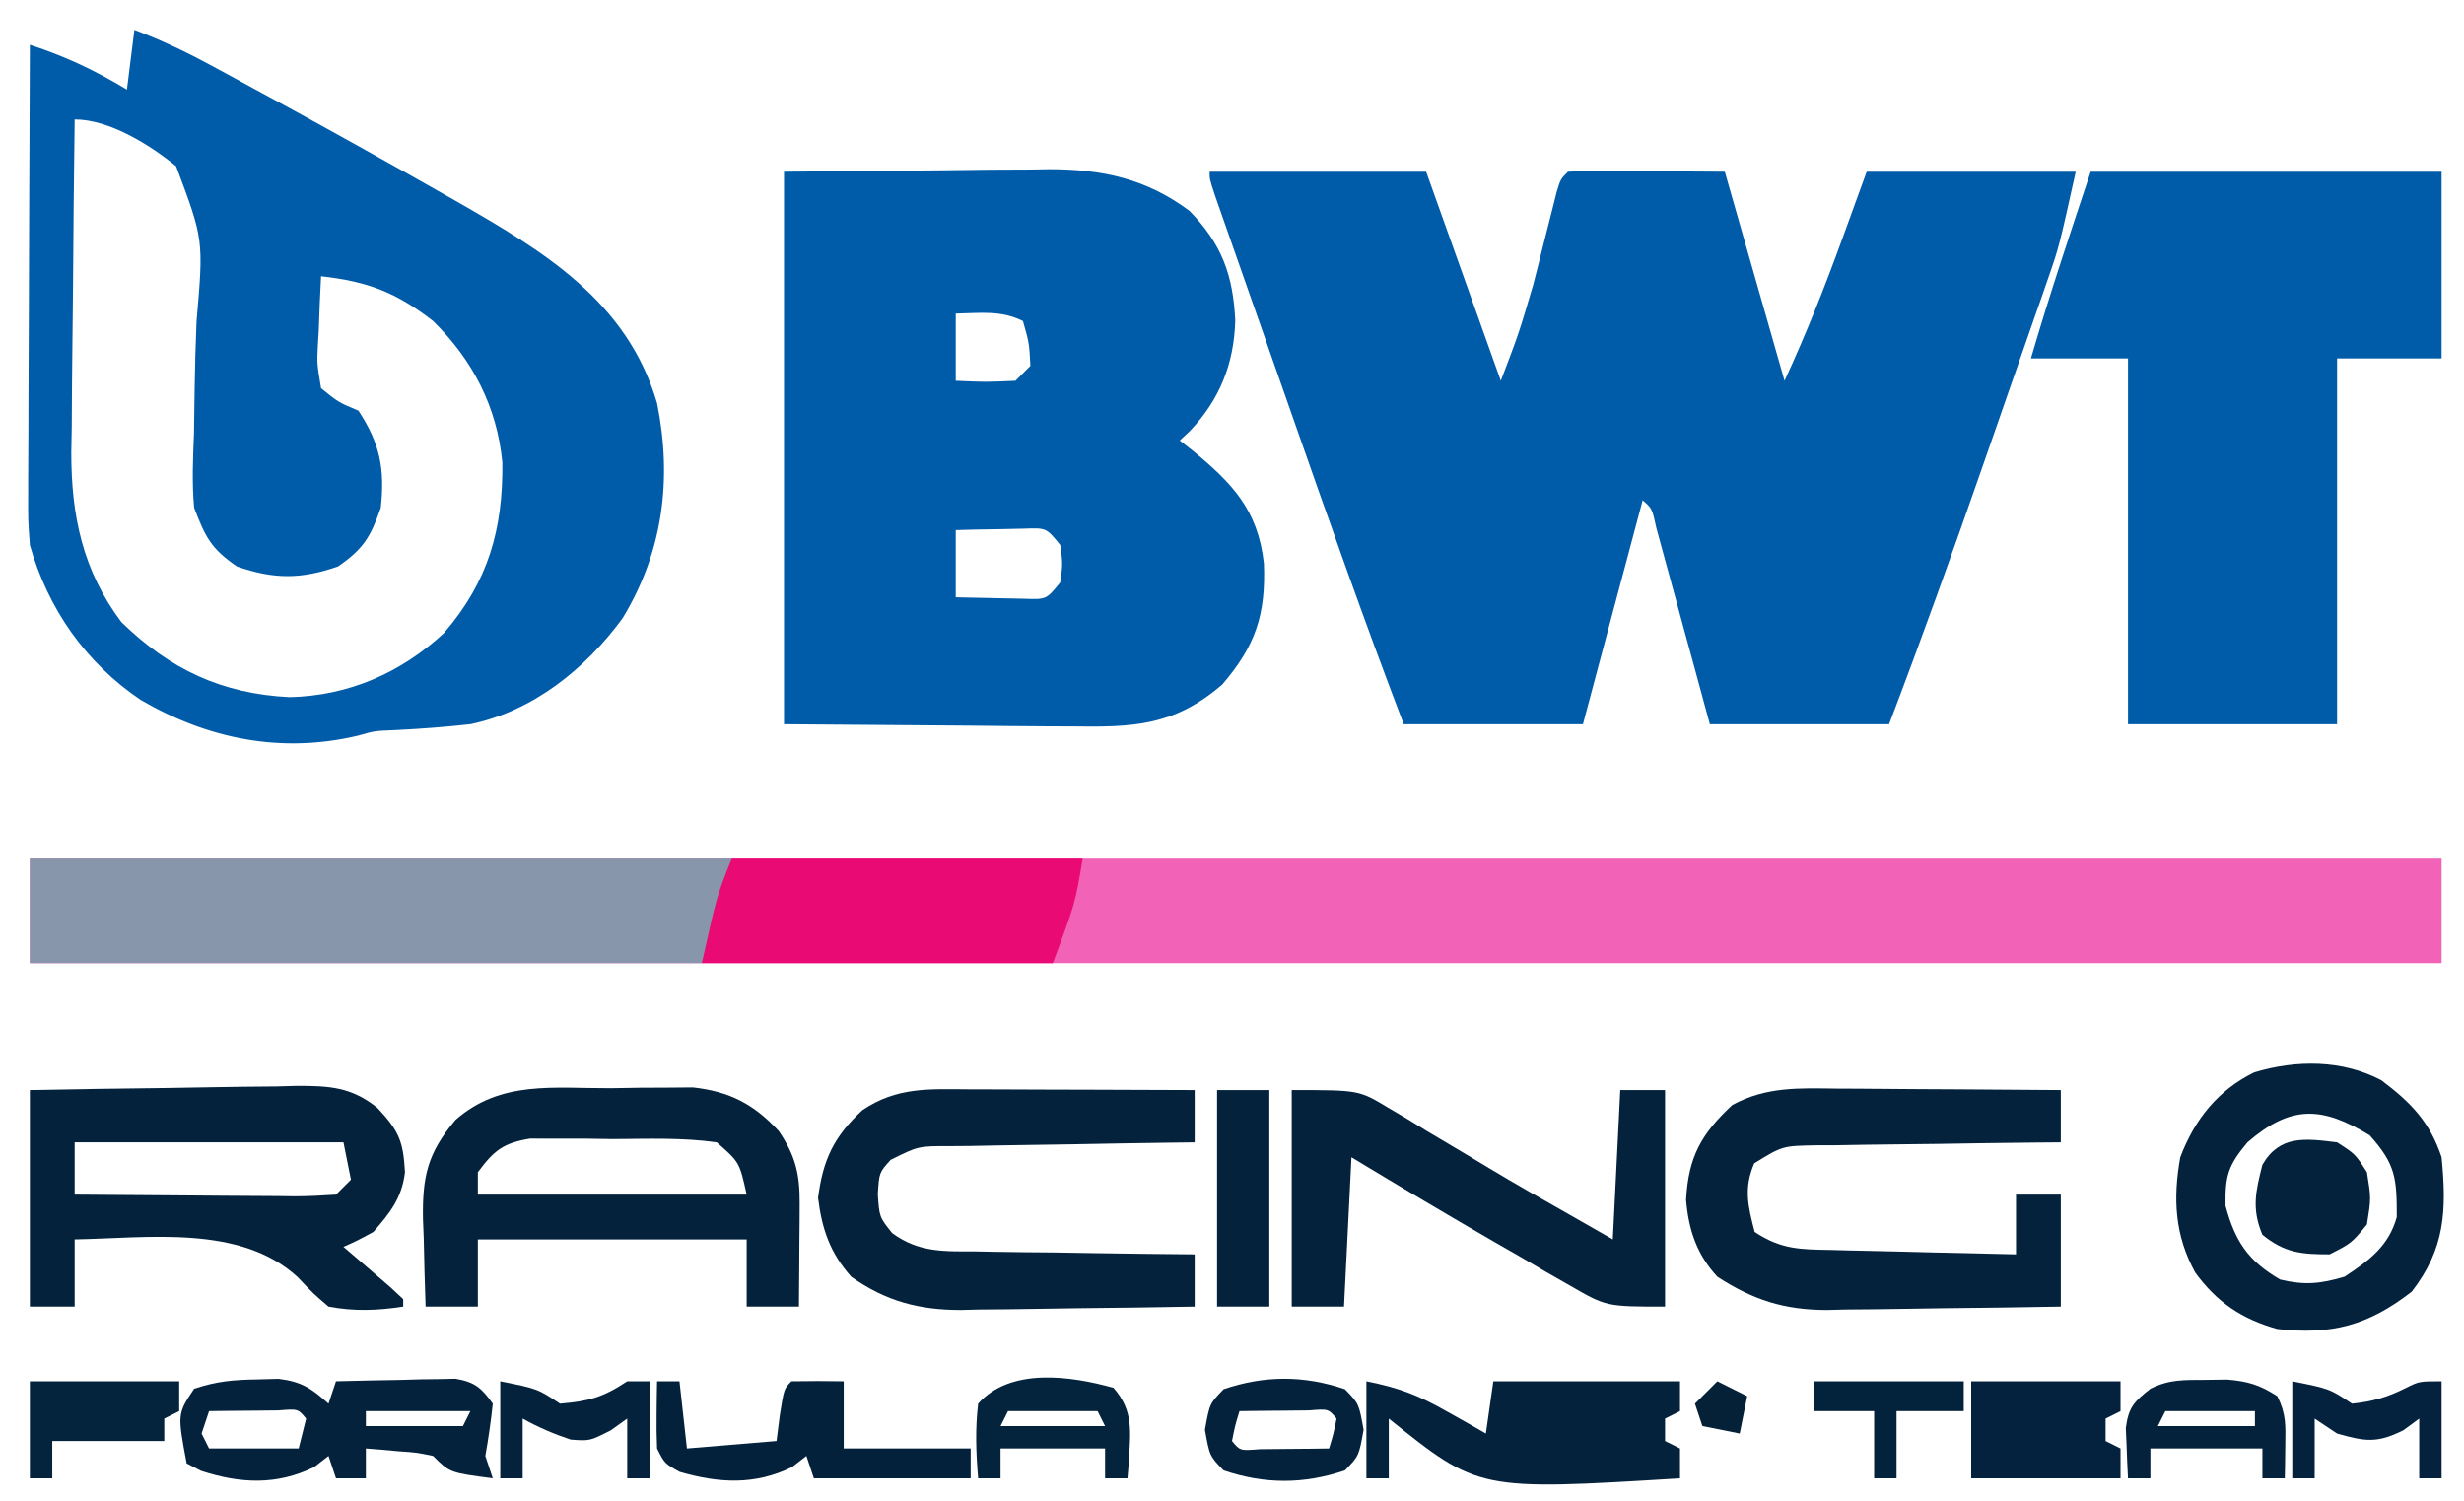
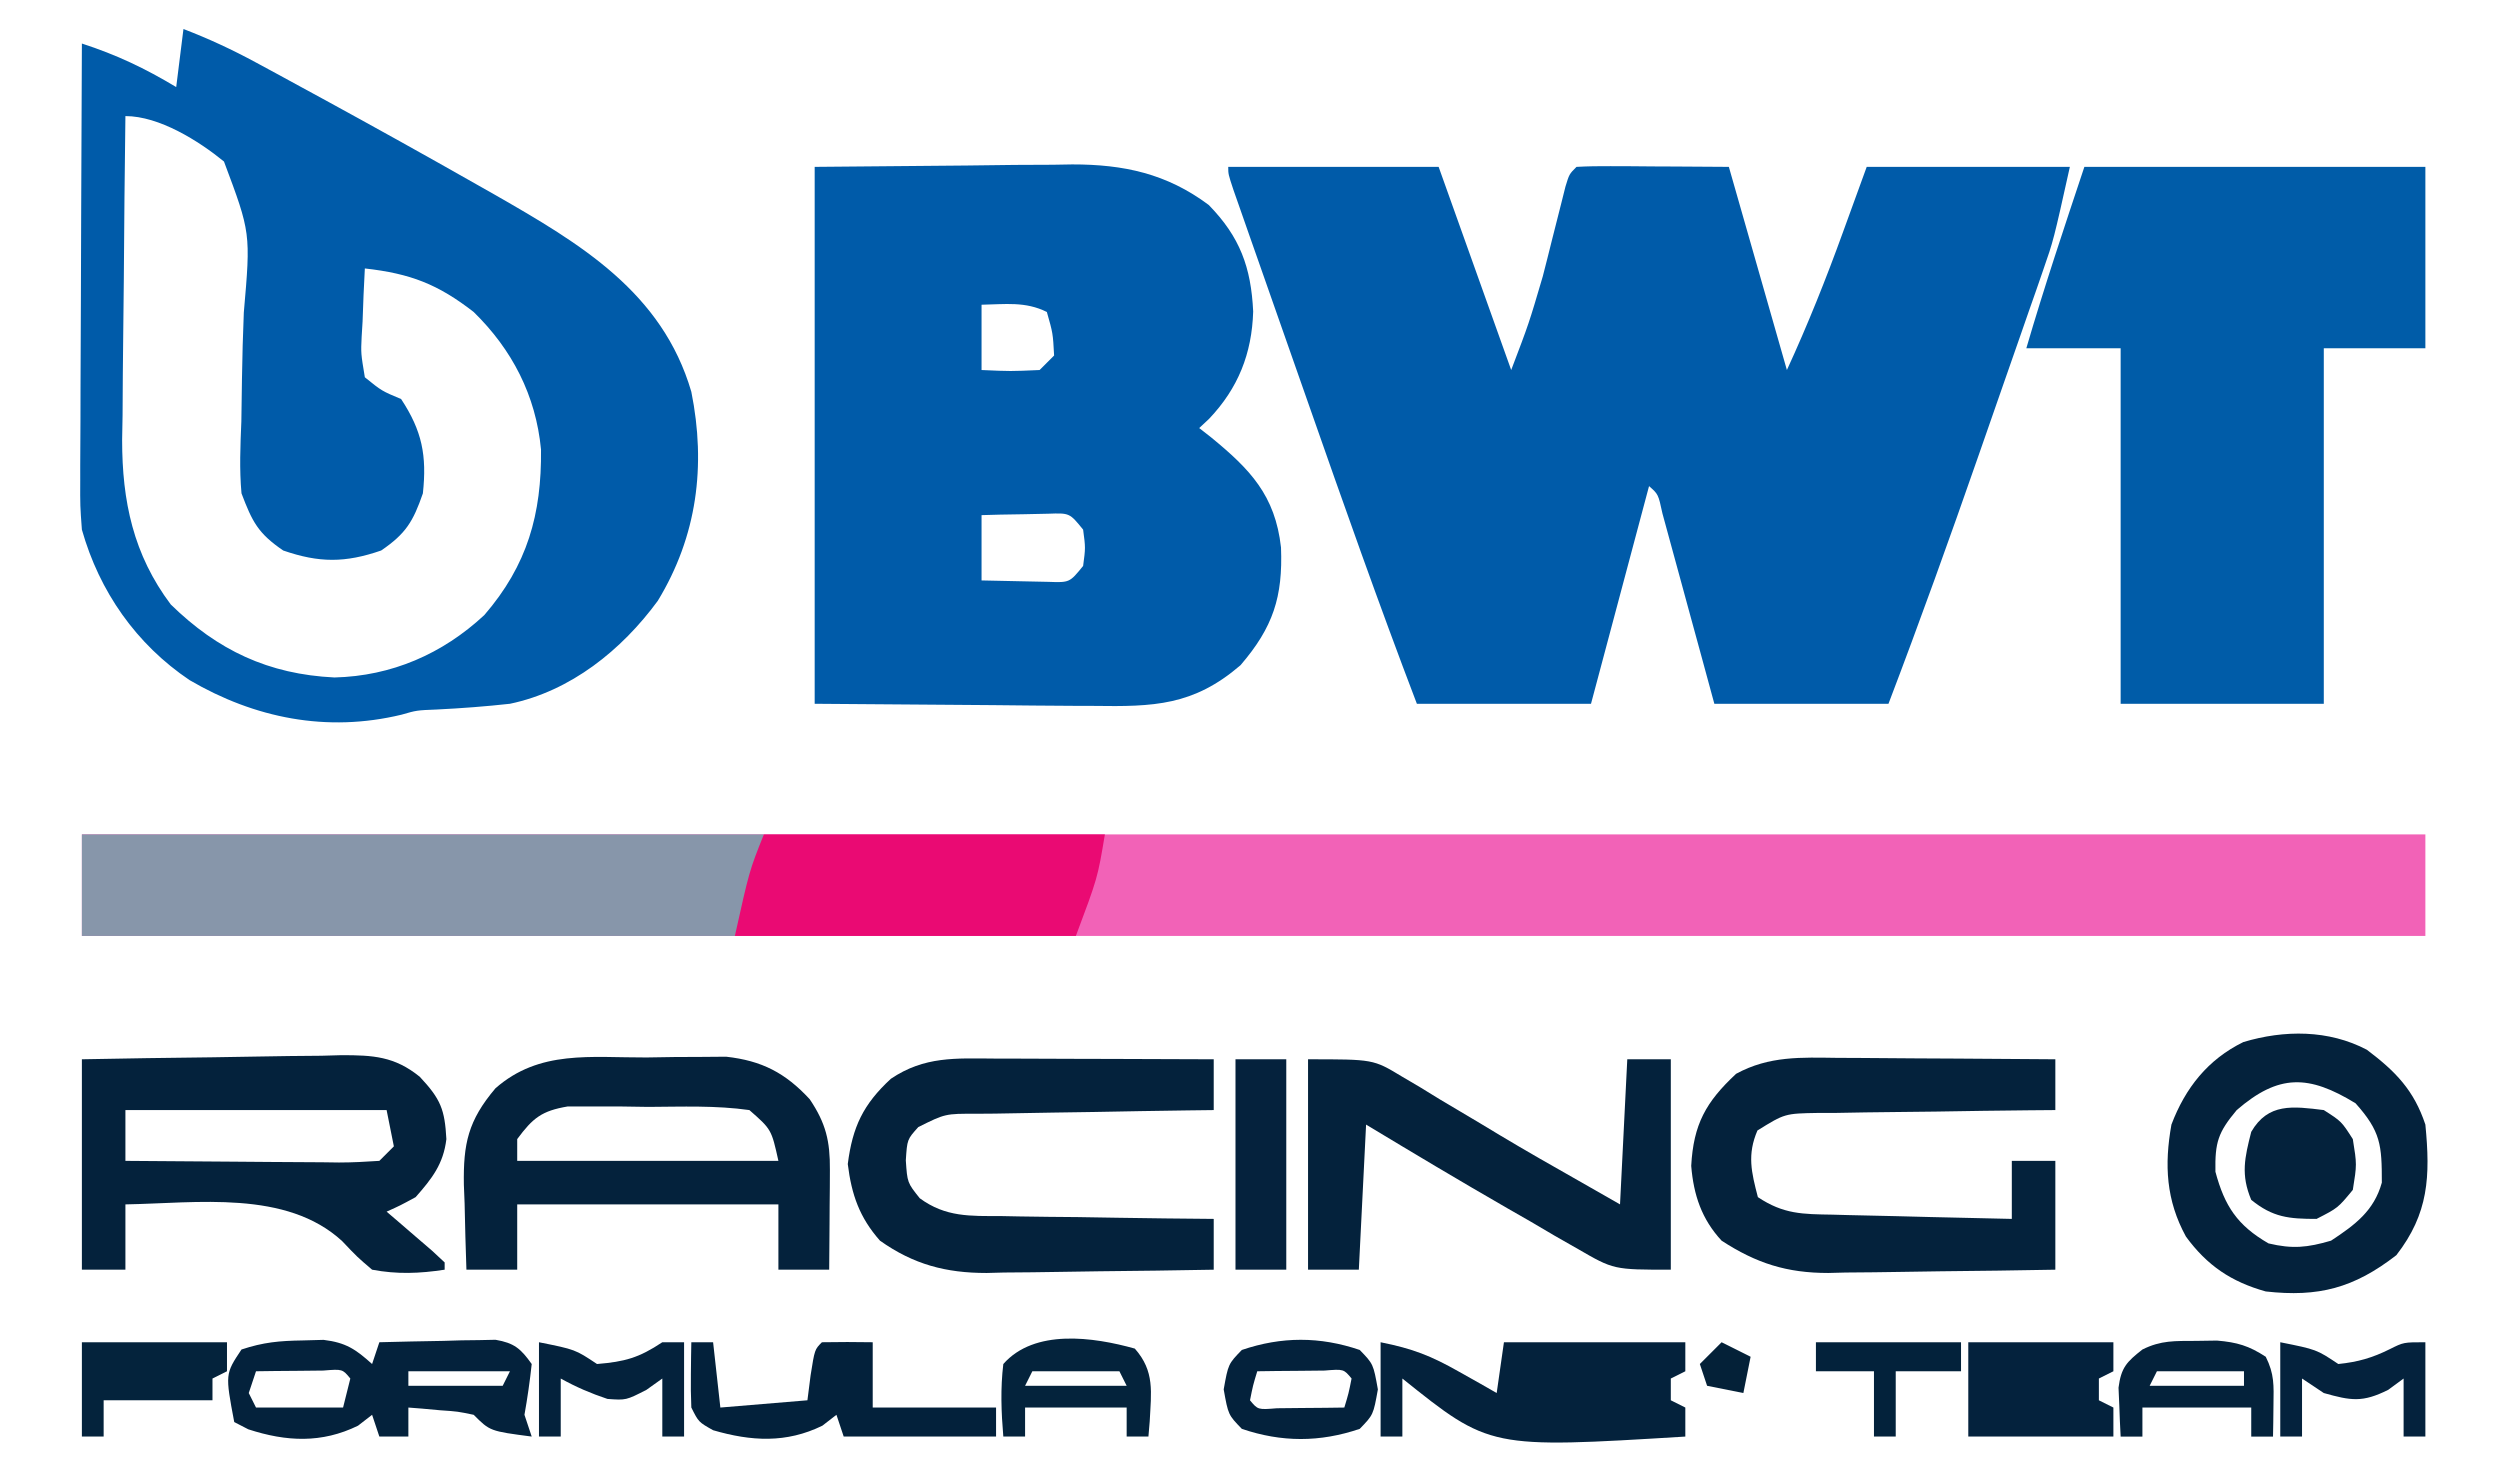
- <svg xmlns="http://www.w3.org/2000/svg" version="1.1" width="330" height="201">
+ <svg xmlns="http://www.w3.org/2000/svg" width="1200" height="700" viewBox="0 0 330 201" version="1.1">
  <path d="M0 0 C9.57 0 19.14 0 29 0 C32.3 9.24 35.6 18.48 39 28 C41.446 21.577 41.446 21.577 43.352 15.098 C43.563 14.271 43.774 13.444 43.992 12.592 C44.201 11.757 44.41 10.922 44.625 10.062 C45.052 8.365 45.481 6.668 45.914 4.973 C46.099 4.233 46.284 3.493 46.475 2.731 C47 1 47 1 48 0 C49.562 -0.087 51.127 -0.107 52.691 -0.098 C53.636 -0.094 54.58 -0.091 55.553 -0.088 C56.546 -0.08 57.539 -0.071 58.562 -0.062 C59.56 -0.058 60.557 -0.053 61.584 -0.049 C64.056 -0.037 66.528 -0.021 69 0 C71.667 9.333 74.333 18.667 77 28 C79.88 21.742 82.408 15.414 84.75 8.938 C85.823 5.988 86.895 3.039 88 0 C97.24 0 106.48 0 116 0 C113.75 10.126 113.75 10.126 112.308 14.266 C111.987 15.195 111.666 16.123 111.335 17.08 C110.993 18.055 110.65 19.03 110.297 20.035 C109.756 21.591 109.756 21.591 109.205 23.177 C108.444 25.364 107.681 27.55 106.916 29.735 C105.763 33.027 104.617 36.321 103.473 39.615 C99.462 51.136 95.342 62.6 91 74 C83.08 74 75.16 74 67 74 C66.434 71.918 65.868 69.836 65.285 67.691 C64.737 65.682 64.187 63.674 63.637 61.665 C63.255 60.265 62.873 58.866 62.493 57.466 C61.948 55.457 61.398 53.449 60.848 51.441 C60.353 49.627 60.353 49.627 59.848 47.776 C59.273 45.117 59.273 45.117 58 44 C55.36 53.9 52.72 63.8 50 74 C42.08 74 34.16 74 26 74 C20.752 60.252 15.865 46.382 11.002 32.495 C9.841 29.179 8.677 25.864 7.512 22.549 C6.395 19.368 5.279 16.186 4.164 13.004 C3.745 11.812 3.327 10.621 2.895 9.393 C2.514 8.304 2.133 7.215 1.741 6.092 C1.404 5.13 1.066 4.168 0.719 3.177 C0 1 0 1 0 0 Z " fill="#005BA9" transform="translate(162,23)" />
  <path d="M0 0 C106.59 0 213.18 0 323 0 C323 4.62 323 9.24 323 14 C216.41 14 109.82 14 0 14 C0 9.38 0 4.76 0 0 Z " fill="#F262B7" transform="translate(4,115)" />
  <path d="M0 0 C6.93 -0.062 13.86 -0.124 21 -0.188 C23.172 -0.215 25.344 -0.242 27.582 -0.27 C29.326 -0.279 31.069 -0.287 32.812 -0.293 C34.144 -0.316 34.144 -0.316 35.502 -0.339 C42.584 -0.342 48.507 0.915 54.312 5.25 C58.626 9.663 60.148 13.852 60.438 19.938 C60.261 25.736 58.372 30.503 54.363 34.723 C53.688 35.355 53.688 35.355 53 36 C53.543 36.424 54.085 36.848 54.645 37.285 C59.994 41.671 63.472 45.259 64.273 52.453 C64.539 59.268 63.194 63.451 58.688 68.688 C52.191 74.277 46.711 74.413 38.477 74.293 C37.5 74.29 36.523 74.287 35.516 74.284 C31.886 74.268 28.255 74.226 24.625 74.188 C16.499 74.126 8.373 74.064 0 74 C0 49.58 0 25.16 0 0 Z M23 19 C23 21.97 23 24.94 23 28 C27.01 28.179 27.01 28.179 31 28 C31.66 27.34 32.32 26.68 33 26 C32.836 22.93 32.836 22.93 32 20 C29.043 18.522 26.258 18.94 23 19 Z M23 48 C23 50.97 23 53.94 23 57 C24.958 57.054 26.916 57.093 28.875 57.125 C29.966 57.148 31.056 57.171 32.18 57.195 C35.137 57.301 35.137 57.301 37 55 C37.333 52.5 37.333 52.5 37 50 C35.137 47.699 35.137 47.699 32.18 47.805 C31.089 47.828 29.999 47.851 28.875 47.875 C27.231 47.902 27.231 47.902 25.555 47.93 C24.712 47.953 23.869 47.976 23 48 Z " fill="#005BA9" transform="translate(105,23)" />
  <path d="M0 0 C3.475 1.329 6.729 2.846 10 4.617 C10.96 5.136 11.919 5.655 12.908 6.189 C13.928 6.746 14.949 7.302 16 7.875 C17.586 8.738 17.586 8.738 19.203 9.617 C26.314 13.5 33.394 17.434 40.438 21.438 C41.686 22.144 41.686 22.144 42.959 22.865 C54.681 29.578 65.987 36.269 70 50 C72.043 60.16 70.805 69.889 65.375 78.812 C60.387 85.615 53.374 91.246 45 93 C41.65 93.37 38.32 93.622 34.953 93.789 C32.144 93.9 32.144 93.9 30.055 94.504 C19.747 96.993 9.82 94.983 0.859 89.75 C-6.517 84.795 -11.592 77.513 -14 69 C-14.241 65.735 -14.241 65.735 -14.227 62.168 C-14.227 61.514 -14.228 60.86 -14.228 60.186 C-14.227 58.043 -14.211 55.9 -14.195 53.758 C-14.192 52.264 -14.189 50.771 -14.187 49.277 C-14.179 45.361 -14.16 41.445 -14.137 37.529 C-14.117 33.527 -14.108 29.525 -14.098 25.523 C-14.076 17.682 -14.042 9.841 -14 2 C-9.195 3.563 -5.316 5.411 -1 8 C-0.67 5.36 -0.34 2.72 0 0 Z M-8 12 C-8.102 19.507 -8.172 27.014 -8.22 34.522 C-8.24 37.073 -8.267 39.624 -8.302 42.174 C-8.351 45.853 -8.373 49.532 -8.391 53.211 C-8.411 54.341 -8.432 55.47 -8.453 56.634 C-8.456 65.079 -6.912 72.447 -1.75 79.312 C4.713 85.629 11.708 88.935 20.812 89.375 C28.693 89.183 35.702 86.132 41.465 80.777 C47.408 73.897 49.376 66.861 49.281 57.949 C48.571 50.501 45.299 44.179 40 39 C35.066 35.169 31.28 33.704 25 33 C24.865 35.439 24.766 37.871 24.688 40.312 C24.625 41.348 24.625 41.348 24.561 42.404 C24.452 44.693 24.452 44.693 25 48 C27.331 49.885 27.331 49.885 30 51 C32.896 55.393 33.559 58.785 33 64 C31.658 67.878 30.652 69.556 27.25 71.875 C22.297 73.589 18.703 73.589 13.75 71.875 C10.28 69.509 9.492 67.931 8 64 C7.695 60.677 7.843 57.401 7.98 54.07 C8.012 52.121 8.04 50.172 8.064 48.223 C8.116 45.17 8.188 42.123 8.319 39.073 C9.275 28.102 9.275 28.102 5.585 18.263 C2.099 15.413 -3.346 12 -8 12 Z " fill="#005BA9" transform="translate(18,4)" />
  <path d="M0 0 C15.51 0 31.02 0 47 0 C47 8.25 47 16.5 47 25 C42.38 25 37.76 25 33 25 C33 41.17 33 57.34 33 74 C23.76 74 14.52 74 5 74 C5 57.83 5 41.66 5 25 C0.71 25 -3.58 25 -8 25 C-5.538 16.579 -2.78 8.341 0 0 Z " fill="#005CA8" transform="translate(280,23)" />
  <path d="M0 0 C31.02 0 62.04 0 94 0 C91 11 91 11 90 14 C60.3 14 30.6 14 0 14 C0 9.38 0 4.76 0 0 Z " fill="#8796AA" transform="translate(4,115)" />
  <path d="M0 0 C6.015 -0.115 12.027 -0.214 18.042 -0.275 C20.087 -0.3 22.131 -0.334 24.176 -0.377 C27.12 -0.438 30.063 -0.466 33.008 -0.488 C33.917 -0.514 34.827 -0.54 35.764 -0.566 C40.147 -0.568 43.079 -0.411 46.565 2.404 C49.47 5.501 50.015 6.926 50.238 11.004 C49.828 14.444 48.243 16.454 46 19 C43.855 20.164 43.855 20.164 42 21 C42.578 21.494 43.155 21.987 43.75 22.496 C44.864 23.457 44.864 23.457 46 24.438 C46.742 25.076 47.485 25.714 48.25 26.371 C48.828 26.909 49.405 27.446 50 28 C50 28.33 50 28.66 50 29 C46.543 29.53 43.448 29.65 40 29 C37.953 27.254 37.953 27.254 35.875 25.062 C28.165 17.966 15.845 19.831 6 20 C6 22.97 6 25.94 6 29 C4.02 29 2.04 29 0 29 C0 19.43 0 9.86 0 0 Z M6 7 C6 9.31 6 11.62 6 14 C10.948 14.049 15.896 14.086 20.844 14.11 C22.528 14.12 24.212 14.134 25.896 14.151 C28.313 14.175 30.731 14.186 33.148 14.195 C34.281 14.211 34.281 14.211 35.437 14.227 C37.293 14.227 39.148 14.122 41 14 C41.66 13.34 42.32 12.68 43 12 C42.505 9.525 42.505 9.525 42 7 C30.12 7 18.24 7 6 7 Z " fill="#04223C" transform="translate(4,146)" />
  <path d="M0 0 C1.272 -0.021 2.543 -0.041 3.854 -0.062 C5.084 -0.068 6.314 -0.073 7.582 -0.078 C8.705 -0.087 9.827 -0.097 10.984 -0.106 C15.911 0.442 19.149 2.127 22.5 5.75 C24.748 9.081 25.313 11.554 25.285 15.48 C25.282 16.283 25.279 17.085 25.275 17.912 C25.263 19.162 25.263 19.162 25.25 20.438 C25.245 21.282 25.241 22.127 25.236 22.998 C25.225 25.082 25.207 27.166 25.188 29.25 C22.878 29.25 20.567 29.25 18.188 29.25 C18.188 26.28 18.188 23.31 18.188 20.25 C6.308 20.25 -5.572 20.25 -17.812 20.25 C-17.812 23.22 -17.812 26.19 -17.812 29.25 C-20.122 29.25 -22.433 29.25 -24.812 29.25 C-24.921 26.207 -25 23.169 -25.062 20.125 C-25.096 19.269 -25.13 18.413 -25.164 17.531 C-25.251 11.895 -24.594 8.717 -20.812 4.25 C-14.743 -1.084 -7.654 0.031 0 0 Z M-17.812 11.25 C-17.812 12.24 -17.812 13.23 -17.812 14.25 C-5.933 14.25 5.947 14.25 18.188 14.25 C17.228 9.914 17.228 9.914 14.188 7.25 C9.572 6.595 4.907 6.787 0.25 6.812 C-1.038 6.793 -2.327 6.773 -3.654 6.752 C-5.51 6.753 -5.51 6.753 -7.402 6.754 C-9.102 6.751 -9.102 6.751 -10.836 6.748 C-14.445 7.357 -15.653 8.338 -17.812 11.25 Z " fill="#04223C" transform="translate(81.8125,145.75)" />
  <path d="M0 0 C1.288 0.004 1.288 0.004 2.602 0.009 C5.332 0.02 8.063 0.045 10.793 0.07 C12.649 0.08 14.505 0.089 16.361 0.098 C20.901 0.12 25.441 0.154 29.98 0.195 C29.98 2.505 29.98 4.815 29.98 7.195 C28.815 7.205 27.649 7.214 26.448 7.224 C22.126 7.263 17.804 7.329 13.483 7.403 C11.612 7.431 9.741 7.452 7.869 7.466 C5.181 7.488 2.493 7.534 -0.195 7.586 C-1.452 7.588 -1.452 7.588 -2.733 7.59 C-7.307 7.669 -7.307 7.669 -11.079 10.007 C-12.514 13.347 -11.915 15.743 -11.02 19.195 C-7.463 21.566 -4.84 21.54 -0.727 21.609 C-0.021 21.629 0.685 21.648 1.413 21.668 C3.664 21.728 5.916 21.774 8.168 21.82 C9.696 21.859 11.224 21.898 12.752 21.938 C16.495 22.033 20.237 22.118 23.98 22.195 C23.98 19.555 23.98 16.915 23.98 14.195 C25.96 14.195 27.94 14.195 29.98 14.195 C29.98 19.145 29.98 24.095 29.98 29.195 C24.715 29.295 19.451 29.367 14.185 29.415 C12.396 29.435 10.608 29.462 8.819 29.497 C6.237 29.546 3.656 29.568 1.074 29.586 C-0.111 29.617 -0.111 29.617 -1.319 29.648 C-7.017 29.651 -11.23 28.315 -16.02 25.195 C-18.766 22.233 -19.882 18.892 -20.207 14.887 C-19.898 9.158 -18.188 6.079 -14.02 2.195 C-9.455 -0.29 -5.056 -0.063 0 0 Z " fill="#04223C" transform="translate(246.0195,145.8047)" />
  <path d="M0 0 C1.292 0.002 1.292 0.002 2.61 0.004 C5.361 0.01 8.112 0.022 10.863 0.035 C12.729 0.04 14.594 0.045 16.459 0.049 C21.031 0.06 25.604 0.077 30.176 0.098 C30.176 2.408 30.176 4.718 30.176 7.098 C29.01 7.112 27.844 7.127 26.643 7.142 C22.321 7.2 18 7.277 13.678 7.36 C11.807 7.393 9.936 7.421 8.065 7.444 C5.376 7.478 2.688 7.53 0 7.586 C-1.256 7.596 -1.256 7.596 -2.538 7.605 C-6.828 7.59 -6.828 7.59 -10.542 9.441 C-12.076 11.144 -12.076 11.144 -12.262 14.035 C-12.055 17.104 -12.055 17.104 -10.341 19.251 C-6.77 21.872 -3.388 21.701 0.879 21.707 C1.717 21.724 2.554 21.74 3.418 21.757 C6.087 21.806 8.756 21.827 11.426 21.848 C13.238 21.876 15.051 21.906 16.863 21.938 C21.301 22.011 25.738 22.061 30.176 22.098 C30.176 24.408 30.176 26.718 30.176 29.098 C24.911 29.197 19.646 29.269 14.38 29.317 C12.591 29.337 10.803 29.365 9.015 29.399 C6.433 29.448 3.852 29.471 1.27 29.488 C0.085 29.519 0.085 29.519 -1.124 29.551 C-6.74 29.553 -11.192 28.376 -15.824 25.098 C-18.642 21.909 -19.741 18.773 -20.262 14.535 C-19.608 9.399 -18.132 6.307 -14.324 2.785 C-9.696 -0.339 -5.381 -0.033 0 0 Z " fill="#04223C" transform="translate(129.8242,145.9023)" />
  <path d="M0 0 C8.999 0 8.999 0 12.883 2.344 C13.734 2.845 14.585 3.346 15.462 3.862 C16.341 4.403 17.22 4.943 18.125 5.5 C19.975 6.599 21.825 7.698 23.676 8.797 C24.576 9.34 25.477 9.884 26.405 10.443 C30.008 12.604 33.657 14.68 37.312 16.75 C39.189 17.823 41.066 18.895 43 20 C43.33 13.4 43.66 6.8 44 0 C45.98 0 47.96 0 50 0 C50 9.57 50 19.14 50 29 C42.124 29 42.124 29 37.199 26.148 C36.139 25.544 35.079 24.939 33.986 24.316 C32.898 23.676 31.809 23.035 30.688 22.375 C29.61 21.758 28.533 21.14 27.424 20.504 C20.901 16.75 14.443 12.889 8 9 C7.67 15.6 7.34 22.2 7 29 C4.69 29 2.38 29 0 29 C0 19.43 0 9.86 0 0 Z " fill="#04223C" transform="translate(173,146)" />
  <path d="M0 0 C15.51 0 31.02 0 47 0 C46 6 46 6 43 14 C27.49 14 11.98 14 -4 14 C-2 5 -2 5 0 0 Z " fill="#EA0A73" transform="translate(98,115)" />
  <path d="M0 0 C3.969 2.997 6.482 5.57 8.062 10.312 C8.757 17.462 8.524 22.559 4.062 28.312 C-1.793 32.854 -6.681 34.124 -13.938 33.312 C-18.693 31.982 -22.02 29.741 -24.938 25.75 C-27.676 20.749 -27.932 15.868 -26.938 10.312 C-25.025 5.265 -21.915 1.33 -17.023 -1.062 C-11.389 -2.751 -5.264 -2.773 0 0 Z M-17.938 8.312 C-20.517 11.391 -20.947 12.766 -20.875 16.812 C-19.602 21.566 -17.843 24.21 -13.562 26.688 C-10.247 27.477 -8.211 27.267 -4.938 26.312 C-1.625 24.129 0.981 22.206 2.062 18.312 C2.062 13.127 1.929 11.282 -1.562 7.375 C-8.018 3.43 -12.138 3.304 -17.938 8.312 Z " fill="#04223C" transform="translate(318.9375,144.6875)" />
  <path d="M0 0 C4.469 0.894 6.945 1.872 10.812 4.062 C11.788 4.61 12.764 5.158 13.77 5.723 C14.506 6.144 15.242 6.566 16 7 C16.33 4.69 16.66 2.38 17 0 C25.25 0 33.5 0 42 0 C42 1.32 42 2.64 42 4 C41.34 4.33 40.68 4.66 40 5 C40 5.99 40 6.98 40 8 C40.66 8.33 41.32 8.66 42 9 C42 10.32 42 11.64 42 13 C15.042 14.651 15.042 14.651 3 5 C3 7.64 3 10.28 3 13 C2.01 13 1.02 13 0 13 C0 8.71 0 4.42 0 0 Z " fill="#04223C" transform="translate(183,185)" />
  <path d="M0 0 C0.947 -0.026 1.895 -0.052 2.871 -0.078 C5.953 0.298 7.282 1.202 9.562 3.25 C9.893 2.26 10.223 1.27 10.562 0.25 C13.501 0.169 16.436 0.11 19.375 0.062 C20.208 0.037 21.042 0.012 21.9 -0.014 C22.703 -0.023 23.505 -0.033 24.332 -0.043 C25.44 -0.067 25.44 -0.067 26.57 -0.091 C29.156 0.351 30.05 1.128 31.562 3.25 C31.311 5.594 30.977 7.93 30.562 10.25 C31.058 11.735 31.058 11.735 31.562 13.25 C25.812 12.5 25.812 12.5 23.562 10.25 C21.36 9.79 21.36 9.79 18.938 9.625 C18.12 9.55 17.303 9.475 16.461 9.398 C15.834 9.349 15.208 9.3 14.562 9.25 C14.562 10.57 14.562 11.89 14.562 13.25 C13.242 13.25 11.922 13.25 10.562 13.25 C10.232 12.26 9.902 11.27 9.562 10.25 C8.923 10.745 8.284 11.24 7.625 11.75 C2.62 14.201 -2.251 13.964 -7.5 12.25 C-8.139 11.92 -8.779 11.59 -9.438 11.25 C-10.688 4.625 -10.688 4.625 -8.438 1.25 C-5.404 0.239 -3.178 0.052 0 0 Z M-6.438 4.25 C-6.768 5.24 -7.098 6.23 -7.438 7.25 C-7.107 7.91 -6.777 8.57 -6.438 9.25 C-2.478 9.25 1.482 9.25 5.562 9.25 C5.893 7.93 6.223 6.61 6.562 5.25 C5.477 3.937 5.477 3.937 2.84 4.152 C1.738 4.164 0.636 4.176 -0.5 4.188 C-1.605 4.197 -2.709 4.206 -3.848 4.215 C-4.702 4.226 -5.557 4.238 -6.438 4.25 Z M14.562 4.25 C14.562 4.91 14.562 5.57 14.562 6.25 C18.852 6.25 23.142 6.25 27.562 6.25 C27.892 5.59 28.223 4.93 28.562 4.25 C23.942 4.25 19.323 4.25 14.562 4.25 Z " fill="#04223C" transform="translate(34.4375,184.75)" />
  <path d="M0 0 C0.99 0 1.98 0 3 0 C3.33 2.97 3.66 5.94 4 9 C9.94 8.505 9.94 8.505 16 8 C16.144 6.866 16.289 5.731 16.438 4.562 C17 1 17 1 18 0 C20.333 -0.041 22.667 -0.042 25 0 C25 2.97 25 5.94 25 9 C30.61 9 36.22 9 42 9 C42 10.32 42 11.64 42 13 C35.07 13 28.14 13 21 13 C20.67 12.01 20.34 11.02 20 10 C19.361 10.495 18.721 10.99 18.062 11.5 C13.087 13.937 8.261 13.66 3 12.125 C1 11 1 11 0 9 C-0.07 7.46 -0.085 5.917 -0.062 4.375 C-0.053 3.558 -0.044 2.74 -0.035 1.898 C-0.024 1.272 -0.012 0.645 0 0 Z " fill="#03213B" transform="translate(88,185)" />
  <path d="M0 0 C6.6 0 13.2 0 20 0 C20 1.32 20 2.64 20 4 C19.01 4.495 19.01 4.495 18 5 C18 5.99 18 6.98 18 8 C18.66 8.33 19.32 8.66 20 9 C20 10.32 20 11.64 20 13 C13.4 13 6.8 13 0 13 C0 8.71 0 4.42 0 0 Z " fill="#04223D" transform="translate(264,185)" />
  <path d="M0 0 C2.31 0 4.62 0 7 0 C7 9.57 7 19.14 7 29 C4.69 29 2.38 29 0 29 C0 19.43 0 9.86 0 0 Z " fill="#05223D" transform="translate(163,146)" />
  <path d="M0 0 C2.438 1.562 2.438 1.562 4 4 C4.562 7.5 4.562 7.5 4 11 C1.938 13.5 1.938 13.5 -1 15 C-4.803 15 -7.019 14.797 -10 12.375 C-11.456 8.916 -10.913 6.587 -10 3 C-7.671 -1.01 -4.264 -0.524 0 0 Z " fill="#04223C" transform="translate(313,153)" />
  <path d="M0 0 C1.435 -0.021 1.435 -0.021 2.898 -0.043 C5.688 0.193 7.293 0.67 9.625 2.188 C10.828 4.593 10.726 6.137 10.688 8.812 C10.678 9.63 10.669 10.447 10.66 11.289 C10.649 11.916 10.637 12.542 10.625 13.188 C9.635 13.188 8.645 13.188 7.625 13.188 C7.625 11.867 7.625 10.547 7.625 9.188 C2.675 9.188 -2.275 9.188 -7.375 9.188 C-7.375 10.508 -7.375 11.828 -7.375 13.188 C-8.365 13.188 -9.355 13.188 -10.375 13.188 C-10.456 11.751 -10.514 10.313 -10.562 8.875 C-10.597 8.074 -10.632 7.274 -10.668 6.449 C-10.308 3.671 -9.543 2.893 -7.375 1.188 C-4.802 -0.099 -2.873 0.019 0 0 Z M-5.375 4.188 C-5.705 4.848 -6.035 5.508 -6.375 6.188 C-2.085 6.188 2.205 6.188 6.625 6.188 C6.625 5.527 6.625 4.867 6.625 4.188 C2.665 4.188 -1.295 4.188 -5.375 4.188 Z " fill="#04223B" transform="translate(295.375,184.8125)" />
  <path d="M0 0 C1.875 1.938 1.875 1.938 2.5 5.438 C1.875 8.938 1.875 8.938 0 10.875 C-5.491 12.742 -10.759 12.742 -16.25 10.875 C-18.125 8.938 -18.125 8.938 -18.75 5.438 C-18.125 1.938 -18.125 1.938 -16.25 0 C-10.759 -1.867 -5.491 -1.867 0 0 Z M-14.125 2.938 C-14.716 4.884 -14.716 4.884 -15.125 6.938 C-14.039 8.25 -14.039 8.25 -11.402 8.035 C-10.3 8.024 -9.198 8.012 -8.062 8 C-6.958 7.991 -5.853 7.982 -4.715 7.973 C-3.86 7.961 -3.006 7.949 -2.125 7.938 C-1.534 5.991 -1.534 5.991 -1.125 3.938 C-2.211 2.625 -2.211 2.625 -4.848 2.84 C-5.95 2.851 -7.052 2.863 -8.188 2.875 C-9.292 2.884 -10.397 2.893 -11.535 2.902 C-12.39 2.914 -13.244 2.926 -14.125 2.938 Z " fill="#04223C" transform="translate(180.125,186.0625)" />
  <path d="M0 0 C2.769 3.138 2.254 5.99 2.051 10.043 C1.993 10.73 1.935 11.417 1.875 12.125 C0.885 12.125 -0.105 12.125 -1.125 12.125 C-1.125 10.805 -1.125 9.485 -1.125 8.125 C-5.745 8.125 -10.365 8.125 -15.125 8.125 C-15.125 9.445 -15.125 10.765 -15.125 12.125 C-16.115 12.125 -17.105 12.125 -18.125 12.125 C-18.41 8.746 -18.532 5.498 -18.125 2.125 C-13.827 -2.746 -5.75 -1.61 0 0 Z M-14.125 3.125 C-14.455 3.785 -14.785 4.445 -15.125 5.125 C-10.505 5.125 -5.885 5.125 -1.125 5.125 C-1.455 4.465 -1.785 3.805 -2.125 3.125 C-6.085 3.125 -10.045 3.125 -14.125 3.125 Z " fill="#04233C" transform="translate(149.125,185.875)" />
  <path d="M0 0 C6.6 0 13.2 0 20 0 C20 1.32 20 2.64 20 4 C19.01 4.495 19.01 4.495 18 5 C18 5.99 18 6.98 18 8 C13.05 8 8.1 8 3 8 C3 9.65 3 11.3 3 13 C2.01 13 1.02 13 0 13 C0 8.71 0 4.42 0 0 Z " fill="#04233C" transform="translate(4,185)" />
  <path d="M0 0 C5 1 5 1 8 3 C10.695 2.724 12.702 2.149 15.125 0.938 C17 0 17 0 20 0 C20 4.29 20 8.58 20 13 C19.01 13 18.02 13 17 13 C17 10.36 17 7.72 17 5 C16.299 5.516 15.598 6.031 14.875 6.562 C11.338 8.331 9.752 8.06 6 7 C5.01 6.34 4.02 5.68 3 5 C3 7.64 3 10.28 3 13 C2.01 13 1.02 13 0 13 C0 8.71 0 4.42 0 0 Z " fill="#04223D" transform="translate(307,185)" />
  <path d="M0 0 C5 1 5 1 8 3 C11.831 2.681 13.767 2.155 17 0 C17.99 0 18.98 0 20 0 C20 4.29 20 8.58 20 13 C19.01 13 18.02 13 17 13 C17 10.36 17 7.72 17 5 C15.917 5.773 15.917 5.773 14.812 6.562 C12 8 12 8 9.438 7.812 C7.15 7.05 5.105 6.17 3 5 C3 7.64 3 10.28 3 13 C2.01 13 1.02 13 0 13 C0 8.71 0 4.42 0 0 Z " fill="#04223C" transform="translate(67,185)" />
  <path d="M0 0 C6.6 0 13.2 0 20 0 C20 1.32 20 2.64 20 4 C17.03 4 14.06 4 11 4 C11 6.97 11 9.94 11 13 C10.01 13 9.02 13 8 13 C8 10.03 8 7.06 8 4 C5.36 4 2.72 4 0 4 C0 2.68 0 1.36 0 0 Z " fill="#03223B" transform="translate(243,185)" />
  <path d="M0 0 C1.32 0.66 2.64 1.32 4 2 C3.67 3.65 3.34 5.3 3 7 C1.35 6.67 -0.3 6.34 -2 6 C-2.33 5.01 -2.66 4.02 -3 3 C-2.01 2.01 -1.02 1.02 0 0 Z " fill="#042138" transform="translate(230,185)" />
</svg>
